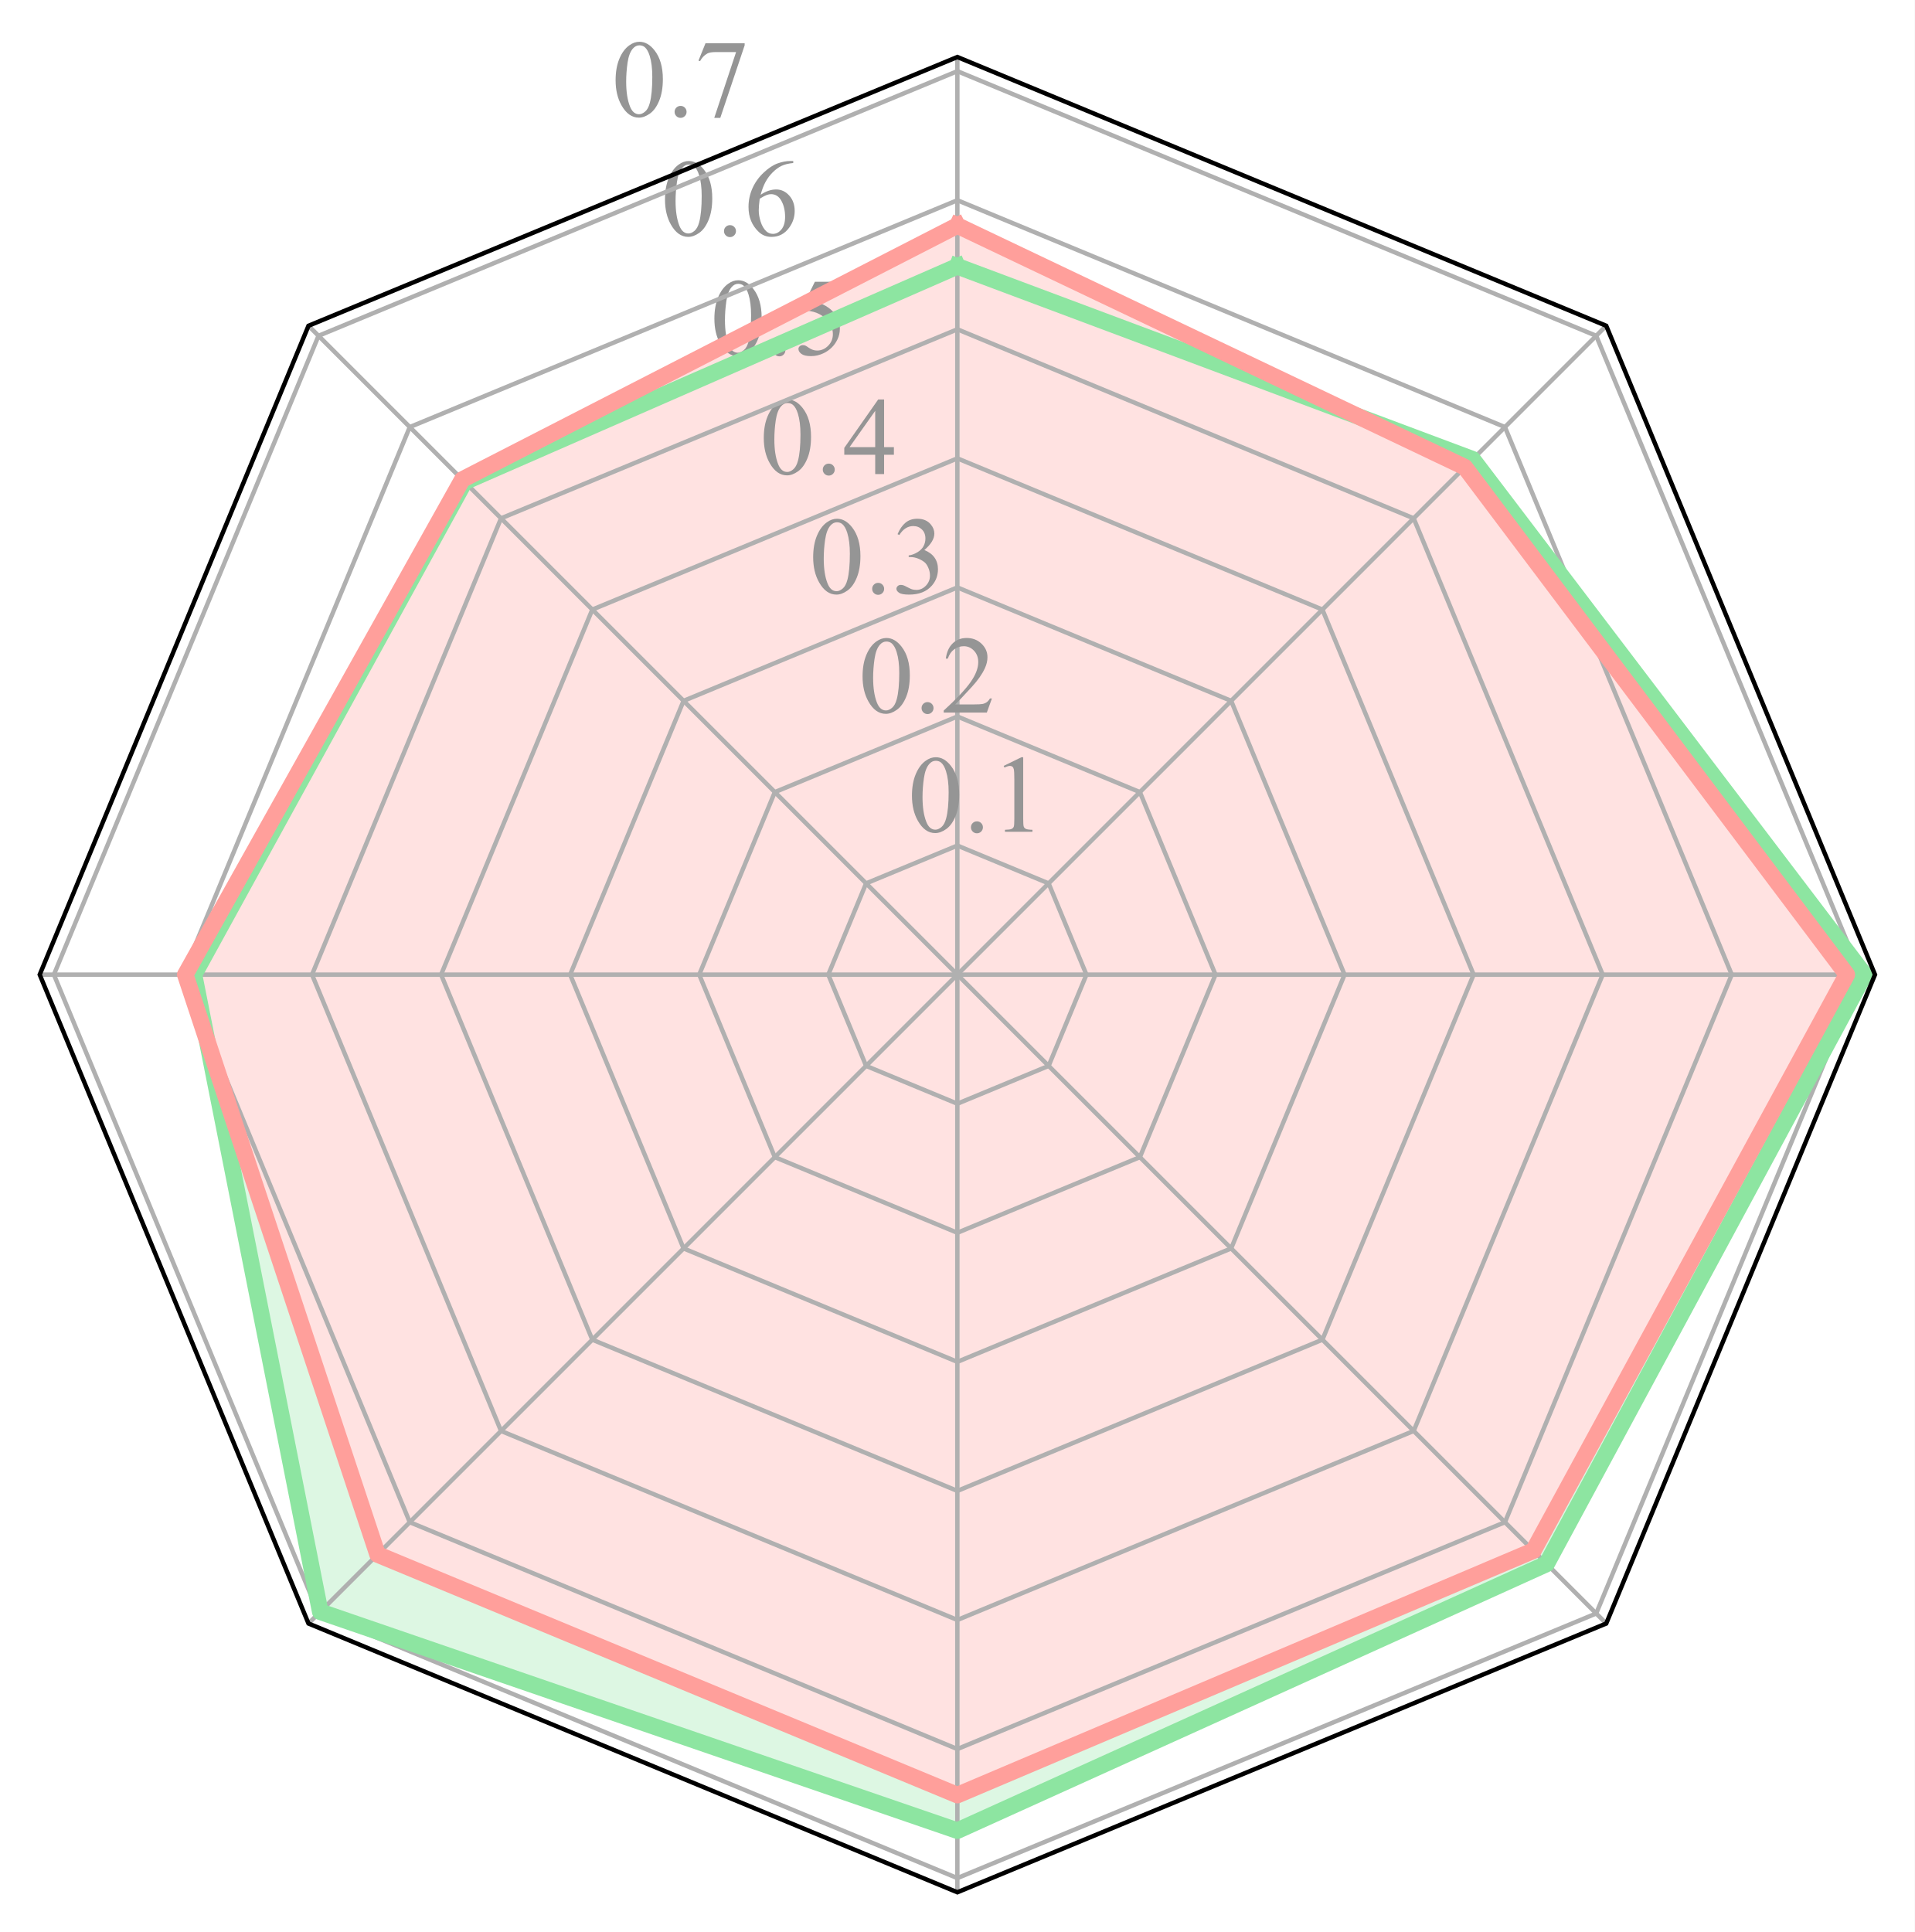
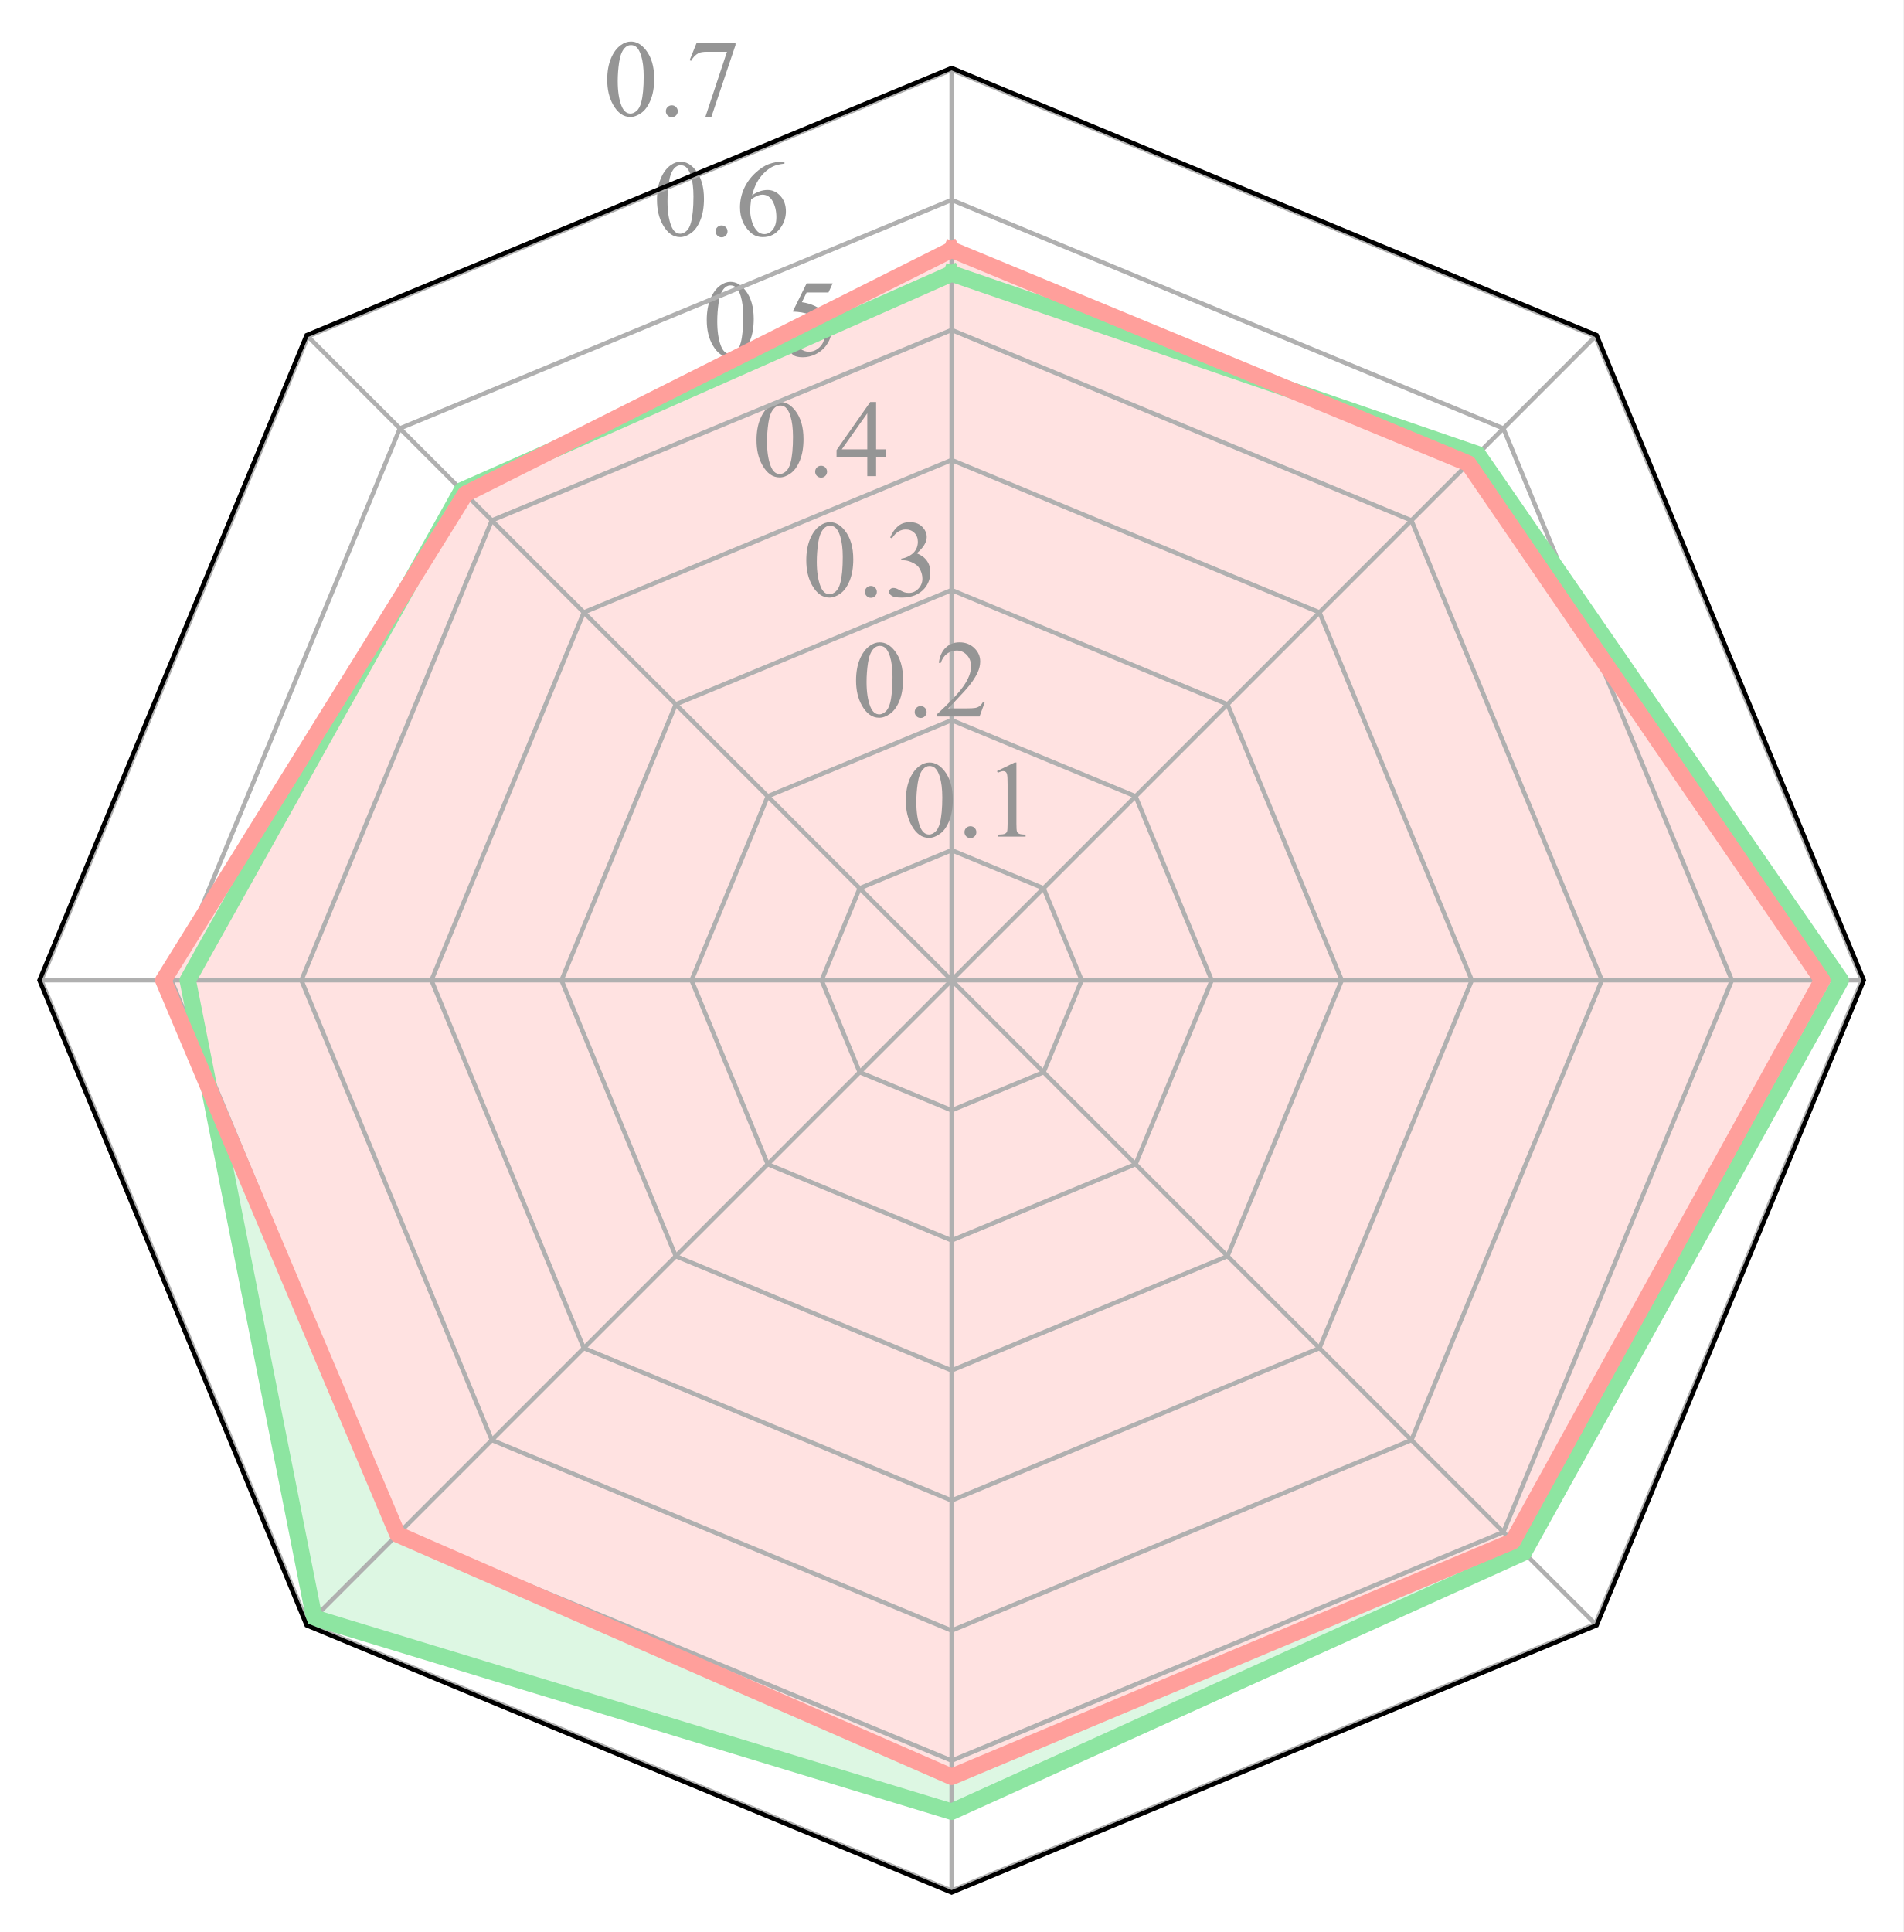
- <svg xmlns="http://www.w3.org/2000/svg" xmlns:xlink="http://www.w3.org/1999/xlink" width="347.04pt" height="350.172pt" viewBox="0 0 347.04 350.172" version="1.1">
+ <svg xmlns="http://www.w3.org/2000/svg" xmlns:xlink="http://www.w3.org/1999/xlink" width="347.04pt" height="352.238pt" viewBox="0 0 347.04 352.238" version="1.1">
  <defs>
    <style type="text/css">*{stroke-linejoin: round; stroke-linecap: butt}</style>
  </defs>
  <g id="figure_1">
    <g id="patch_1">
-       <path d="M 0 350.172  L 347.04 350.172  L 347.04 -0  L 0 -0  z " style="fill: #ffffff" />
+       <path d="M 0 352.238  L 347.04 352.238  L 347.04 0  L 0 0  z " style="fill: #ffffff" />
    </g>
    <g id="axes_1">
      <g id="patch_2">
-         <path d="M 173.52 10.332  L 55.914 59.046  L 7.2 176.652  L 55.914 294.258  L 173.52 342.972  L 291.126 294.258  L 339.84 176.652  L 291.126 59.046  z " style="fill: #ffffff" />
+         <path d="M 173.52 12.398  L 55.914 61.112  L 7.2 178.718  L 55.914 296.324  L 173.52 345.038  L 291.126 296.324  L 339.84 178.718  L 291.126 61.112  z " style="fill: #ffffff" />
      </g>
      <g id="patch_3">
-         <path d="M 173.52 48.273  L 84.208 87.34  L 35.162 176.652  L 58.042 292.129  L 173.52 331.804  L 280.322 283.454  L 337.935 176.652  L 266.925 83.247  z " clip-path="url(#p7a506cf08a)" style="fill: #8de5a1; opacity: 0.3; stroke: #8de5a1; stroke-linejoin: miter" />
+         <path d="M 173.52 49.871  L 84.206 89.404  L 34.237 178.718  L 57.292 294.946  L 173.52 330.301  L 277.85 283.047  L 335.641 178.718  L 269.429 82.809  z " clip-path="url(#p0b84de00cf)" style="fill: #8de5a1; opacity: 0.3; stroke: #8de5a1; stroke-linejoin: miter" />
      </g>
      <g id="patch_4">
-         <path d="M 173.52 40.879  L 83.789 86.921  L 33.581 176.652  L 68.427 281.745  L 173.52 325.356  L 277.926 281.057  L 334.735 176.652  L 265.501 84.67  z " clip-path="url(#p7a506cf08a)" style="fill: #ffffff; stroke: #ffffff; stroke-linejoin: miter" />
+         <path d="M 173.52 45.526  L 84.856 90.054  L 29.785 178.718  L 72.488 279.75  L 173.52 323.941  L 275.821 281.019  L 332.258 178.718  L 267.734 84.504  z " clip-path="url(#p0b84de00cf)" style="fill: #ffffff; stroke: #ffffff; stroke-linejoin: miter" />
      </g>
      <g id="patch_5">
-         <path d="M 173.52 40.879  L 83.789 86.921  L 33.581 176.652  L 68.427 281.745  L 173.52 325.356  L 277.926 281.057  L 334.735 176.652  L 265.501 84.67  z " clip-path="url(#p7a506cf08a)" style="fill: #ff9f9b; opacity: 0.3; stroke: #ff9f9b; stroke-linejoin: miter" />
+         <path d="M 173.52 45.526  L 84.856 90.054  L 29.785 178.718  L 72.488 279.75  L 173.52 323.941  L 275.821 281.019  L 332.258 178.718  L 267.734 84.504  z " clip-path="url(#p0b84de00cf)" style="fill: #ff9f9b; opacity: 0.3; stroke: #ff9f9b; stroke-linejoin: miter" />
      </g>
      <g id="matplotlib.axis_1">
        <g id="xtick_1">
          <g id="line2d_1">
-             <path d="M 173.52 176.652  L 173.52 155.862  L 173.52 135.072  L 173.52 114.282  L 173.52 93.492  L 173.52 72.702  L 173.52 51.912  L 173.52 31.122  L 173.52 10.332  " clip-path="url(#p7a506cf08a)" style="fill: none; stroke: #b0b0b0; stroke-width: 0.8; stroke-linecap: square" />
+             <path d="M 173.52 178.718  L 173.52 157.928  L 173.52 137.138  L 173.52 116.348  L 173.52 95.558  L 173.52 74.768  L 173.52 53.978  L 173.52 33.188  L 173.52 12.398  " clip-path="url(#p0b84de00cf)" style="fill: none; stroke: #b0b0b0; stroke-width: 0.8; stroke-linecap: square" />
          </g>
        </g>
        <g id="xtick_2">
          <g id="line2d_2">
-             <path d="M 173.52 176.652  L 158.819 161.951  L 144.119 147.25  L 129.418 132.549  L 114.717 117.849  L 100.016 103.148  L 85.316 88.447  L 70.615 73.746  L 55.914 59.046  " clip-path="url(#p7a506cf08a)" style="fill: none; stroke: #b0b0b0; stroke-width: 0.8; stroke-linecap: square" />
+             <path d="M 173.52 178.718  L 158.819 164.017  L 144.119 149.316  L 129.418 134.616  L 114.717 119.915  L 100.016 105.214  L 85.316 90.513  L 70.615 75.813  L 55.914 61.112  " clip-path="url(#p0b84de00cf)" style="fill: none; stroke: #b0b0b0; stroke-width: 0.8; stroke-linecap: square" />
          </g>
        </g>
        <g id="xtick_3">
          <g id="line2d_3">
-             <path d="M 173.52 176.652  L 152.73 176.652  L 131.94 176.652  L 111.15 176.652  L 90.36 176.652  L 69.57 176.652  L 48.78 176.652  L 27.99 176.652  L 7.2 176.652  " clip-path="url(#p7a506cf08a)" style="fill: none; stroke: #b0b0b0; stroke-width: 0.8; stroke-linecap: square" />
+             <path d="M 173.52 178.718  L 152.73 178.718  L 131.94 178.718  L 111.15 178.718  L 90.36 178.718  L 69.57 178.718  L 48.78 178.718  L 27.99 178.718  L 7.2 178.718  " clip-path="url(#p0b84de00cf)" style="fill: none; stroke: #b0b0b0; stroke-width: 0.8; stroke-linecap: square" />
          </g>
        </g>
        <g id="xtick_4">
          <g id="line2d_4">
-             <path d="M 173.52 176.652  L 158.819 191.352  L 144.119 206.053  L 129.418 220.754  L 114.717 235.455  L 100.016 250.155  L 85.316 264.856  L 70.615 279.557  L 55.914 294.258  " clip-path="url(#p7a506cf08a)" style="fill: none; stroke: #b0b0b0; stroke-width: 0.8; stroke-linecap: square" />
+             <path d="M 173.52 178.718  L 158.819 193.419  L 144.119 208.119  L 129.418 222.82  L 114.717 237.521  L 100.016 252.222  L 85.316 266.922  L 70.615 281.623  L 55.914 296.324  " clip-path="url(#p0b84de00cf)" style="fill: none; stroke: #b0b0b0; stroke-width: 0.8; stroke-linecap: square" />
          </g>
        </g>
        <g id="xtick_5">
          <g id="line2d_5">
-             <path d="M 173.52 176.652  L 173.52 197.442  L 173.52 218.232  L 173.52 239.022  L 173.52 259.812  L 173.52 280.602  L 173.52 301.392  L 173.52 322.182  L 173.52 342.972  " clip-path="url(#p7a506cf08a)" style="fill: none; stroke: #b0b0b0; stroke-width: 0.8; stroke-linecap: square" />
+             <path d="M 173.52 178.718  L 173.52 199.508  L 173.52 220.298  L 173.52 241.088  L 173.52 261.878  L 173.52 282.668  L 173.52 303.458  L 173.52 324.248  L 173.52 345.038  " clip-path="url(#p0b84de00cf)" style="fill: none; stroke: #b0b0b0; stroke-width: 0.8; stroke-linecap: square" />
          </g>
        </g>
        <g id="xtick_6">
          <g id="line2d_6">
-             <path d="M 173.52 176.652  L 188.221 191.352  L 202.922 206.053  L 217.622 220.754  L 232.323 235.455  L 247.024 250.155  L 261.724 264.856  L 276.425 279.557  L 291.126 294.258  " clip-path="url(#p7a506cf08a)" style="fill: none; stroke: #b0b0b0; stroke-width: 0.8; stroke-linecap: square" />
+             <path d="M 173.52 178.718  L 188.221 193.419  L 202.922 208.119  L 217.622 222.82  L 232.323 237.521  L 247.024 252.222  L 261.724 266.922  L 276.425 281.623  L 291.126 296.324  " clip-path="url(#p0b84de00cf)" style="fill: none; stroke: #b0b0b0; stroke-width: 0.8; stroke-linecap: square" />
          </g>
        </g>
        <g id="xtick_7">
          <g id="line2d_7">
-             <path d="M 173.52 176.652  L 194.31 176.652  L 215.1 176.652  L 235.89 176.652  L 256.68 176.652  L 277.47 176.652  L 298.26 176.652  L 319.05 176.652  L 339.84 176.652  " clip-path="url(#p7a506cf08a)" style="fill: none; stroke: #b0b0b0; stroke-width: 0.8; stroke-linecap: square" />
+             <path d="M 173.52 178.718  L 194.31 178.718  L 215.1 178.718  L 235.89 178.718  L 256.68 178.718  L 277.47 178.718  L 298.26 178.718  L 319.05 178.718  L 339.84 178.718  " clip-path="url(#p0b84de00cf)" style="fill: none; stroke: #b0b0b0; stroke-width: 0.8; stroke-linecap: square" />
          </g>
        </g>
        <g id="xtick_8">
          <g id="line2d_8">
-             <path d="M 173.52 176.652  L 188.221 161.951  L 202.922 147.25  L 217.622 132.549  L 232.323 117.849  L 247.024 103.148  L 261.724 88.447  L 276.425 73.746  L 291.126 59.046  " clip-path="url(#p7a506cf08a)" style="fill: none; stroke: #b0b0b0; stroke-width: 0.8; stroke-linecap: square" />
+             <path d="M 173.52 178.718  L 188.221 164.017  L 202.922 149.316  L 217.622 134.616  L 232.323 119.915  L 247.024 105.214  L 261.724 90.513  L 276.425 75.813  L 291.126 61.112  " clip-path="url(#p0b84de00cf)" style="fill: none; stroke: #b0b0b0; stroke-width: 0.8; stroke-linecap: square" />
          </g>
        </g>
      </g>
      <g id="matplotlib.axis_2">
        <g id="ytick_1">
          <g id="line2d_9">
-             <path d="M 173.52 153.259  L 156.979 160.11  L 150.127 176.652  L 156.979 193.193  L 173.52 200.045  L 190.061 193.193  L 196.913 176.652  L 190.061 160.11  L 173.52 153.259  " clip-path="url(#p7a506cf08a)" style="fill: none; stroke: #b0b0b0; stroke-width: 0.8; stroke-linecap: square" />
+             <path d="M 173.52 155.005  L 156.753 161.951  L 149.808 178.718  L 156.753 195.485  L 173.52 202.43  L 190.287 195.485  L 197.232 178.718  L 190.287 161.951  L 173.52 155.005  " clip-path="url(#p0b84de00cf)" style="fill: none; stroke: #b0b0b0; stroke-width: 0.8; stroke-linecap: square" />
          </g>
          <g id="text_1">
-             <g style="fill: #959595" transform="translate(164.5679 150.7612) scale(0.2 -0.2)">
+             <g style="fill: #959595" transform="translate(164.4456 152.5323) scale(0.2 -0.2)">
              <defs>
                <path id="TimesNewRomanPSMT-30" d="M 231 2094  Q 231 2819 450 3342  Q 669 3866 1031 4122  Q 1313 4325 1613 4325  Q 2100 4325 2488 3828  Q 2972 3213 2972 2159  Q 2972 1422 2759 906  Q 2547 391 2217 158  Q 1888 -75 1581 -75  Q 975 -75 572 641  Q 231 1244 231 2094  z M 844 2016  Q 844 1141 1059 588  Q 1238 122 1591 122  Q 1759 122 1940 273  Q 2122 425 2216 781  Q 2359 1319 2359 2297  Q 2359 3022 2209 3506  Q 2097 3866 1919 4016  Q 1791 4119 1609 4119  Q 1397 4119 1231 3928  Q 1006 3669 925 3112  Q 844 2556 844 2016  z " transform="scale(0.015625)" />
                <path id="TimesNewRomanPSMT-2e" d="M 800 606  Q 947 606 1047 504  Q 1147 403 1147 259  Q 1147 116 1045 14  Q 944 -88 800 -88  Q 656 -88 554 14  Q 453 116 453 259  Q 453 406 554 506  Q 656 606 800 606  z " transform="scale(0.015625)" />
                <path id="TimesNewRomanPSMT-31" d="M 750 3822  L 1781 4325  L 1884 4325  L 1884 747  Q 1884 391 1914 303  Q 1944 216 2037 169  Q 2131 122 2419 116  L 2419 0  L 825 0  L 825 116  Q 1125 122 1212 167  Q 1300 213 1334 289  Q 1369 366 1369 747  L 1369 3034  Q 1369 3497 1338 3628  Q 1316 3728 1258 3775  Q 1200 3822 1119 3822  Q 1003 3822 797 3725  L 750 3822  z " transform="scale(0.015625)" />
              </defs>
              <use xlink:href="#TimesNewRomanPSMT-30" />
              <use xlink:href="#TimesNewRomanPSMT-2e" x="50" />
              <use xlink:href="#TimesNewRomanPSMT-31" x="75" />
            </g>
          </g>
        </g>
        <g id="ytick_2">
          <g id="line2d_10">
-             <path d="M 173.52 129.866  L 140.437 143.569  L 126.734 176.652  L 140.437 209.734  L 173.52 223.437  L 206.603 209.734  L 220.306 176.652  L 206.603 143.569  L 173.52 129.866  " clip-path="url(#p7a506cf08a)" style="fill: none; stroke: #b0b0b0; stroke-width: 0.8; stroke-linecap: square" />
+             <path d="M 173.52 131.293  L 139.986 145.183  L 126.095 178.718  L 139.986 212.252  L 173.52 226.143  L 207.054 212.252  L 220.945 178.718  L 207.054 145.183  L 173.52 131.293  " clip-path="url(#p0b84de00cf)" style="fill: none; stroke: #b0b0b0; stroke-width: 0.8; stroke-linecap: square" />
          </g>
          <g id="text_2">
-             <g style="fill: #959595" transform="translate(155.6158 129.1489) scale(0.2 -0.2)">
+             <g style="fill: #959595" transform="translate(155.3713 130.6248) scale(0.2 -0.2)">
              <defs>
                <path id="TimesNewRomanPSMT-32" d="M 2934 816  L 2638 0  L 138 0  L 138 116  Q 1241 1122 1691 1759  Q 2141 2397 2141 2925  Q 2141 3328 1894 3587  Q 1647 3847 1303 3847  Q 991 3847 742 3664  Q 494 3481 375 3128  L 259 3128  Q 338 3706 661 4015  Q 984 4325 1469 4325  Q 1984 4325 2329 3994  Q 2675 3663 2675 3213  Q 2675 2891 2525 2569  Q 2294 2063 1775 1497  Q 997 647 803 472  L 1909 472  Q 2247 472 2383 497  Q 2519 522 2628 598  Q 2738 675 2819 816  L 2934 816  z " transform="scale(0.015625)" />
              </defs>
              <use xlink:href="#TimesNewRomanPSMT-30" />
              <use xlink:href="#TimesNewRomanPSMT-2e" x="50" />
              <use xlink:href="#TimesNewRomanPSMT-32" x="75" />
            </g>
          </g>
        </g>
        <g id="ytick_3">
          <g id="line2d_11">
-             <path d="M 173.52 106.473  L 123.896 127.028  L 103.341 176.652  L 123.896 226.276  L 173.52 246.83  L 223.144 226.276  L 243.699 176.652  L 223.144 127.028  L 173.52 106.473  " clip-path="url(#p7a506cf08a)" style="fill: none; stroke: #b0b0b0; stroke-width: 0.8; stroke-linecap: square" />
+             <path d="M 173.52 107.58  L 123.218 128.416  L 102.383 178.718  L 123.218 229.02  L 173.52 249.855  L 223.822 229.02  L 244.657 178.718  L 223.822 128.416  L 173.52 107.58  " clip-path="url(#p0b84de00cf)" style="fill: none; stroke: #b0b0b0; stroke-width: 0.8; stroke-linecap: square" />
          </g>
          <g id="text_3">
-             <g style="fill: #959595" transform="translate(146.6637 107.5366) scale(0.2 -0.2)">
+             <g style="fill: #959595" transform="translate(146.2969 108.7174) scale(0.2 -0.2)">
              <defs>
                <path id="TimesNewRomanPSMT-33" d="M 325 3431  Q 506 3859 782 4092  Q 1059 4325 1472 4325  Q 1981 4325 2253 3994  Q 2459 3747 2459 3466  Q 2459 3003 1878 2509  Q 2269 2356 2469 2072  Q 2669 1788 2669 1403  Q 2669 853 2319 450  Q 1863 -75 997 -75  Q 569 -75 414 31  Q 259 138 259 259  Q 259 350 332 419  Q 406 488 509 488  Q 588 488 669 463  Q 722 447 909 348  Q 1097 250 1169 231  Q 1284 197 1416 197  Q 1734 197 1970 444  Q 2206 691 2206 1028  Q 2206 1275 2097 1509  Q 2016 1684 1919 1775  Q 1784 1900 1550 2001  Q 1316 2103 1072 2103  L 972 2103  L 972 2197  Q 1219 2228 1467 2375  Q 1716 2522 1828 2728  Q 1941 2934 1941 3181  Q 1941 3503 1739 3701  Q 1538 3900 1238 3900  Q 753 3900 428 3381  L 325 3431  z " transform="scale(0.015625)" />
              </defs>
              <use xlink:href="#TimesNewRomanPSMT-30" />
              <use xlink:href="#TimesNewRomanPSMT-2e" x="50" />
              <use xlink:href="#TimesNewRomanPSMT-33" x="75" />
            </g>
          </g>
        </g>
        <g id="ytick_4">
          <g id="line2d_12">
-             <path d="M 173.52 83.08  L 107.355 110.486  L 79.948 176.652  L 107.355 242.817  L 173.52 270.223  L 239.685 242.817  L 267.092 176.652  L 239.685 110.486  L 173.52 83.08  " clip-path="url(#p7a506cf08a)" style="fill: none; stroke: #b0b0b0; stroke-width: 0.8; stroke-linecap: square" />
+             <path d="M 173.52 83.868  L 106.451 111.649  L 78.67 178.718  L 106.451 245.787  L 173.52 273.568  L 240.589 245.787  L 268.37 178.718  L 240.589 111.649  L 173.52 83.868  " clip-path="url(#p0b84de00cf)" style="fill: none; stroke: #b0b0b0; stroke-width: 0.8; stroke-linecap: square" />
          </g>
          <g id="text_4">
-             <g style="fill: #959595" transform="translate(137.7116 85.92433) scale(0.2 -0.2)">
+             <g style="fill: #959595" transform="translate(137.2225 86.80989) scale(0.2 -0.2)">
              <defs>
                <path id="TimesNewRomanPSMT-34" d="M 2978 1563  L 2978 1119  L 2409 1119  L 2409 0  L 1894 0  L 1894 1119  L 100 1119  L 100 1519  L 2066 4325  L 2409 4325  L 2409 1563  L 2978 1563  z M 1894 1563  L 1894 3666  L 406 1563  L 1894 1563  z " transform="scale(0.015625)" />
              </defs>
              <use xlink:href="#TimesNewRomanPSMT-30" />
              <use xlink:href="#TimesNewRomanPSMT-2e" x="50" />
              <use xlink:href="#TimesNewRomanPSMT-34" x="75" />
            </g>
          </g>
        </g>
        <g id="ytick_5">
          <g id="line2d_13">
-             <path d="M 173.52 59.687  L 90.813 93.945  L 56.555 176.652  L 90.813 259.358  L 173.52 293.616  L 256.227 259.358  L 290.485 176.652  L 256.227 93.945  L 173.52 59.687  " clip-path="url(#p7a506cf08a)" style="fill: none; stroke: #b0b0b0; stroke-width: 0.8; stroke-linecap: square" />
+             <path d="M 173.52 60.156  L 89.684 94.882  L 54.958 178.718  L 89.684 262.554  L 173.52 297.28  L 257.356 262.554  L 292.082 178.718  L 257.356 94.882  L 173.52 60.156  " clip-path="url(#p0b84de00cf)" style="fill: none; stroke: #b0b0b0; stroke-width: 0.8; stroke-linecap: square" />
          </g>
          <g id="text_5">
-             <g style="fill: #959595" transform="translate(128.7595 64.31205) scale(0.2 -0.2)">
+             <g style="fill: #959595" transform="translate(128.1482 64.90243) scale(0.2 -0.2)">
              <defs>
                <path id="TimesNewRomanPSMT-35" d="M 2778 4238  L 2534 3706  L 1259 3706  L 981 3138  Q 1809 3016 2294 2522  Q 2709 2097 2709 1522  Q 2709 1188 2573 903  Q 2438 619 2231 419  Q 2025 219 1772 97  Q 1413 -75 1034 -75  Q 653 -75 479 54  Q 306 184 306 341  Q 306 428 378 495  Q 450 563 559 563  Q 641 563 702 538  Q 763 513 909 409  Q 1144 247 1384 247  Q 1750 247 2026 523  Q 2303 800 2303 1197  Q 2303 1581 2056 1914  Q 1809 2247 1375 2428  Q 1034 2569 447 2591  L 1259 4238  L 2778 4238  z " transform="scale(0.015625)" />
              </defs>
              <use xlink:href="#TimesNewRomanPSMT-30" />
              <use xlink:href="#TimesNewRomanPSMT-2e" x="50" />
              <use xlink:href="#TimesNewRomanPSMT-35" x="75" />
            </g>
          </g>
        </g>
        <g id="ytick_6">
          <g id="line2d_14">
-             <path d="M 173.52 36.294  L 74.272 77.404  L 33.162 176.652  L 74.272 275.899  L 173.52 317.009  L 272.768 275.899  L 313.878 176.652  L 272.768 77.404  L 173.52 36.294  " clip-path="url(#p7a506cf08a)" style="fill: none; stroke: #b0b0b0; stroke-width: 0.8; stroke-linecap: square" />
+             <path d="M 173.52 36.443  L 72.917 78.114  L 31.245 178.718  L 72.917 279.321  L 173.52 320.993  L 274.123 279.321  L 315.795 178.718  L 274.123 78.114  L 173.52 36.443  " clip-path="url(#p0b84de00cf)" style="fill: none; stroke: #b0b0b0; stroke-width: 0.8; stroke-linecap: square" />
          </g>
          <g id="text_6">
-             <g style="fill: #959595" transform="translate(119.8074 42.69978) scale(0.2 -0.2)">
+             <g style="fill: #959595" transform="translate(119.0738 42.99496) scale(0.2 -0.2)">
              <defs>
                <path id="TimesNewRomanPSMT-36" d="M 2869 4325  L 2869 4209  Q 2456 4169 2195 4045  Q 1934 3922 1679 3669  Q 1425 3416 1258 3105  Q 1091 2794 978 2366  Q 1428 2675 1881 2675  Q 2316 2675 2634 2325  Q 2953 1975 2953 1425  Q 2953 894 2631 456  Q 2244 -75 1606 -75  Q 1172 -75 869 213  Q 275 772 275 1663  Q 275 2231 503 2743  Q 731 3256 1154 3653  Q 1578 4050 1965 4187  Q 2353 4325 2688 4325  L 2869 4325  z M 925 2138  Q 869 1716 869 1456  Q 869 1156 980 804  Q 1091 453 1309 247  Q 1469 100 1697 100  Q 1969 100 2183 356  Q 2397 613 2397 1088  Q 2397 1622 2184 2012  Q 1972 2403 1581 2403  Q 1463 2403 1327 2353  Q 1191 2303 925 2138  z " transform="scale(0.015625)" />
              </defs>
              <use xlink:href="#TimesNewRomanPSMT-30" />
              <use xlink:href="#TimesNewRomanPSMT-2e" x="50" />
              <use xlink:href="#TimesNewRomanPSMT-36" x="75" />
            </g>
          </g>
        </g>
        <g id="ytick_7">
          <g id="line2d_15">
-             <path d="M 173.52 12.901  L 57.731 60.862  L 9.769 176.652  L 57.731 292.441  L 173.52 340.402  L 289.309 292.441  L 337.271 176.652  L 289.309 60.862  L 173.52 12.901  " clip-path="url(#p7a506cf08a)" style="fill: none; stroke: #b0b0b0; stroke-width: 0.8; stroke-linecap: square" />
+             <path d="M 173.52 12.731  L 56.149 61.347  L 7.533 178.718  L 56.149 296.089  L 173.52 344.705  L 290.891 296.089  L 339.507 178.718  L 290.891 61.347  L 173.52 12.731  " clip-path="url(#p0b84de00cf)" style="fill: none; stroke: #b0b0b0; stroke-width: 0.8; stroke-linecap: square" />
          </g>
          <g id="text_7">
-             <g style="fill: #959595" transform="translate(110.8553 21.0875) scale(0.2 -0.2)">
+             <g style="fill: #959595" transform="translate(109.9994 21.0875) scale(0.2 -0.2)">
              <defs>
                <path id="TimesNewRomanPSMT-37" d="M 644 4238  L 2916 4238  L 2916 4119  L 1503 -88  L 1153 -88  L 2419 3728  L 1253 3728  Q 900 3728 750 3644  Q 488 3500 328 3200  L 238 3234  L 644 4238  z " transform="scale(0.015625)" />
              </defs>
              <use xlink:href="#TimesNewRomanPSMT-30" />
              <use xlink:href="#TimesNewRomanPSMT-2e" x="50" />
              <use xlink:href="#TimesNewRomanPSMT-37" x="75" />
            </g>
          </g>
        </g>
      </g>
      <g id="line2d_16">
-         <path d="M 173.52 48.273  L 84.208 87.34  L 35.162 176.652  L 58.042 292.129  L 173.52 331.804  L 280.322 283.454  L 337.935 176.652  L 266.925 83.247  L 173.52 48.273  " clip-path="url(#p7a506cf08a)" style="fill: none; stroke: #8de5a1; stroke-width: 3; stroke-linecap: square" />
+         <path d="M 173.52 49.871  L 84.206 89.404  L 34.237 178.718  L 57.292 294.946  L 173.52 330.301  L 277.85 283.047  L 335.641 178.718  L 269.429 82.809  L 173.52 49.871  " clip-path="url(#p0b84de00cf)" style="fill: none; stroke: #8de5a1; stroke-width: 3; stroke-linecap: square" />
      </g>
      <g id="line2d_17">
-         <path d="M 173.52 40.879  L 83.789 86.921  L 33.581 176.652  L 68.427 281.745  L 173.52 325.356  L 277.926 281.057  L 334.735 176.652  L 265.501 84.67  L 173.52 40.879  " clip-path="url(#p7a506cf08a)" style="fill: none; stroke: #ff9f9b; stroke-width: 3; stroke-linecap: square" />
+         <path d="M 173.52 45.526  L 84.856 90.054  L 29.785 178.718  L 72.488 279.75  L 173.52 323.941  L 275.821 281.019  L 332.258 178.718  L 267.734 84.504  L 173.52 45.526  " clip-path="url(#p0b84de00cf)" style="fill: none; stroke: #ff9f9b; stroke-width: 3; stroke-linecap: square" />
      </g>
      <g id="patch_6">
-         <path d="M 173.52 10.332  L 55.914 59.046  L 7.2 176.652  L 55.914 294.258  L 173.52 342.972  L 291.126 294.258  L 339.84 176.652  L 291.126 59.046  L 173.52 10.332  z " style="fill: none; stroke: #000000; stroke-width: 0.8; stroke-linejoin: miter; stroke-linecap: square" />
+         <path d="M 173.52 12.398  L 55.914 61.112  L 7.2 178.718  L 55.914 296.324  L 173.52 345.038  L 291.126 296.324  L 339.84 178.718  L 291.126 61.112  L 173.52 12.398  z " style="fill: none; stroke: #000000; stroke-width: 0.8; stroke-linejoin: miter; stroke-linecap: square" />
      </g>
    </g>
  </g>
  <defs>
-     <clipPath id="p7a506cf08a">
-       <path d="M 173.52 10.332  L 55.914 59.046  L 7.2 176.652  L 55.914 294.258  L 173.52 342.972  L 291.126 294.258  L 339.84 176.652  L 291.126 59.046  z " />
+     <clipPath id="p0b84de00cf">
+       <path d="M 173.52 12.398  L 55.914 61.112  L 7.2 178.718  L 55.914 296.324  L 173.52 345.038  L 291.126 296.324  L 339.84 178.718  L 291.126 61.112  z " />
    </clipPath>
  </defs>
</svg>
